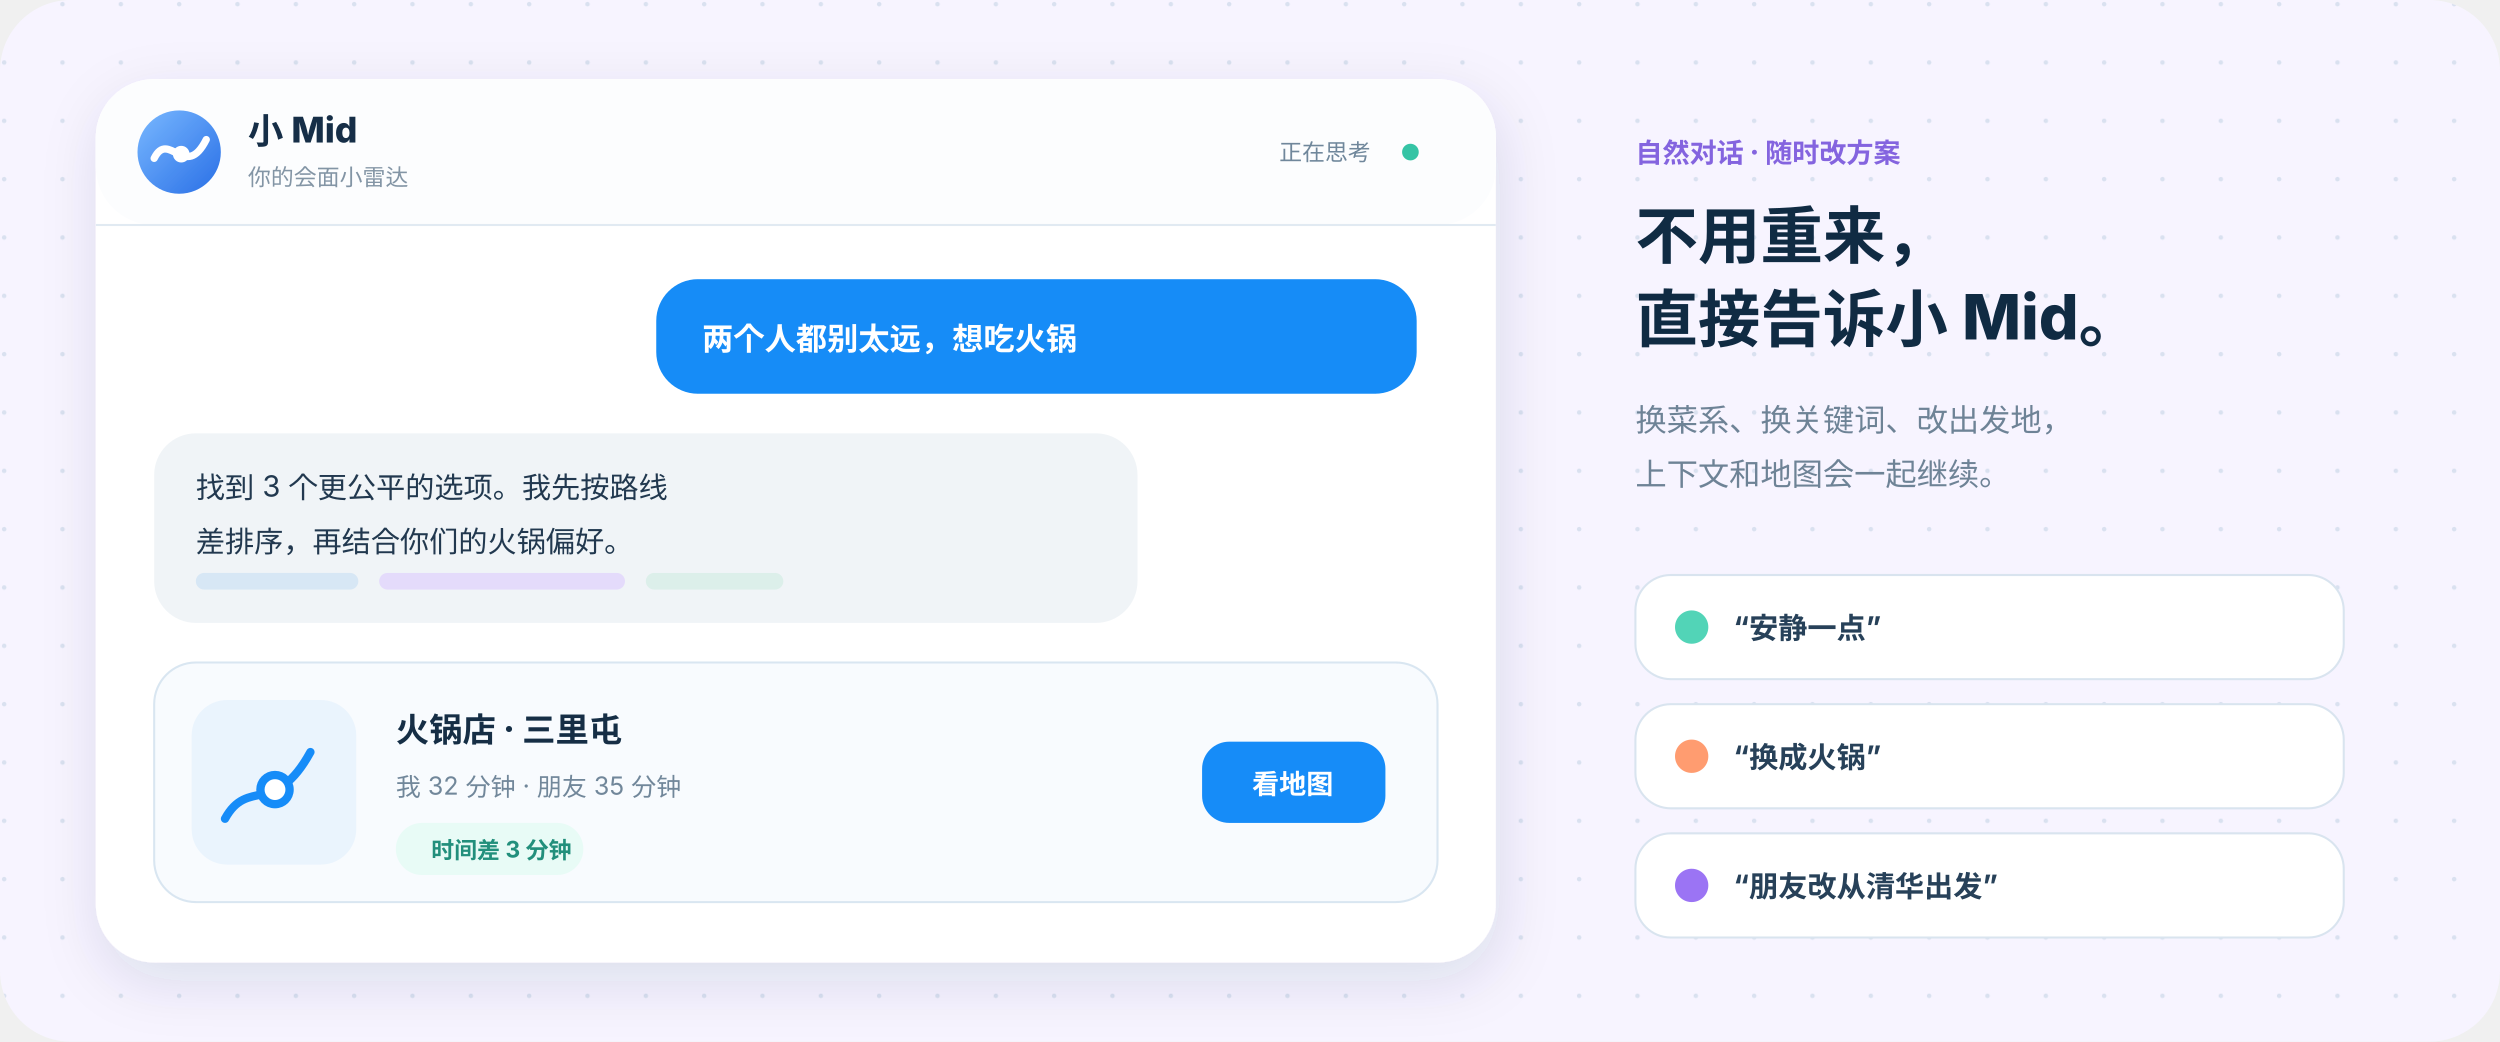
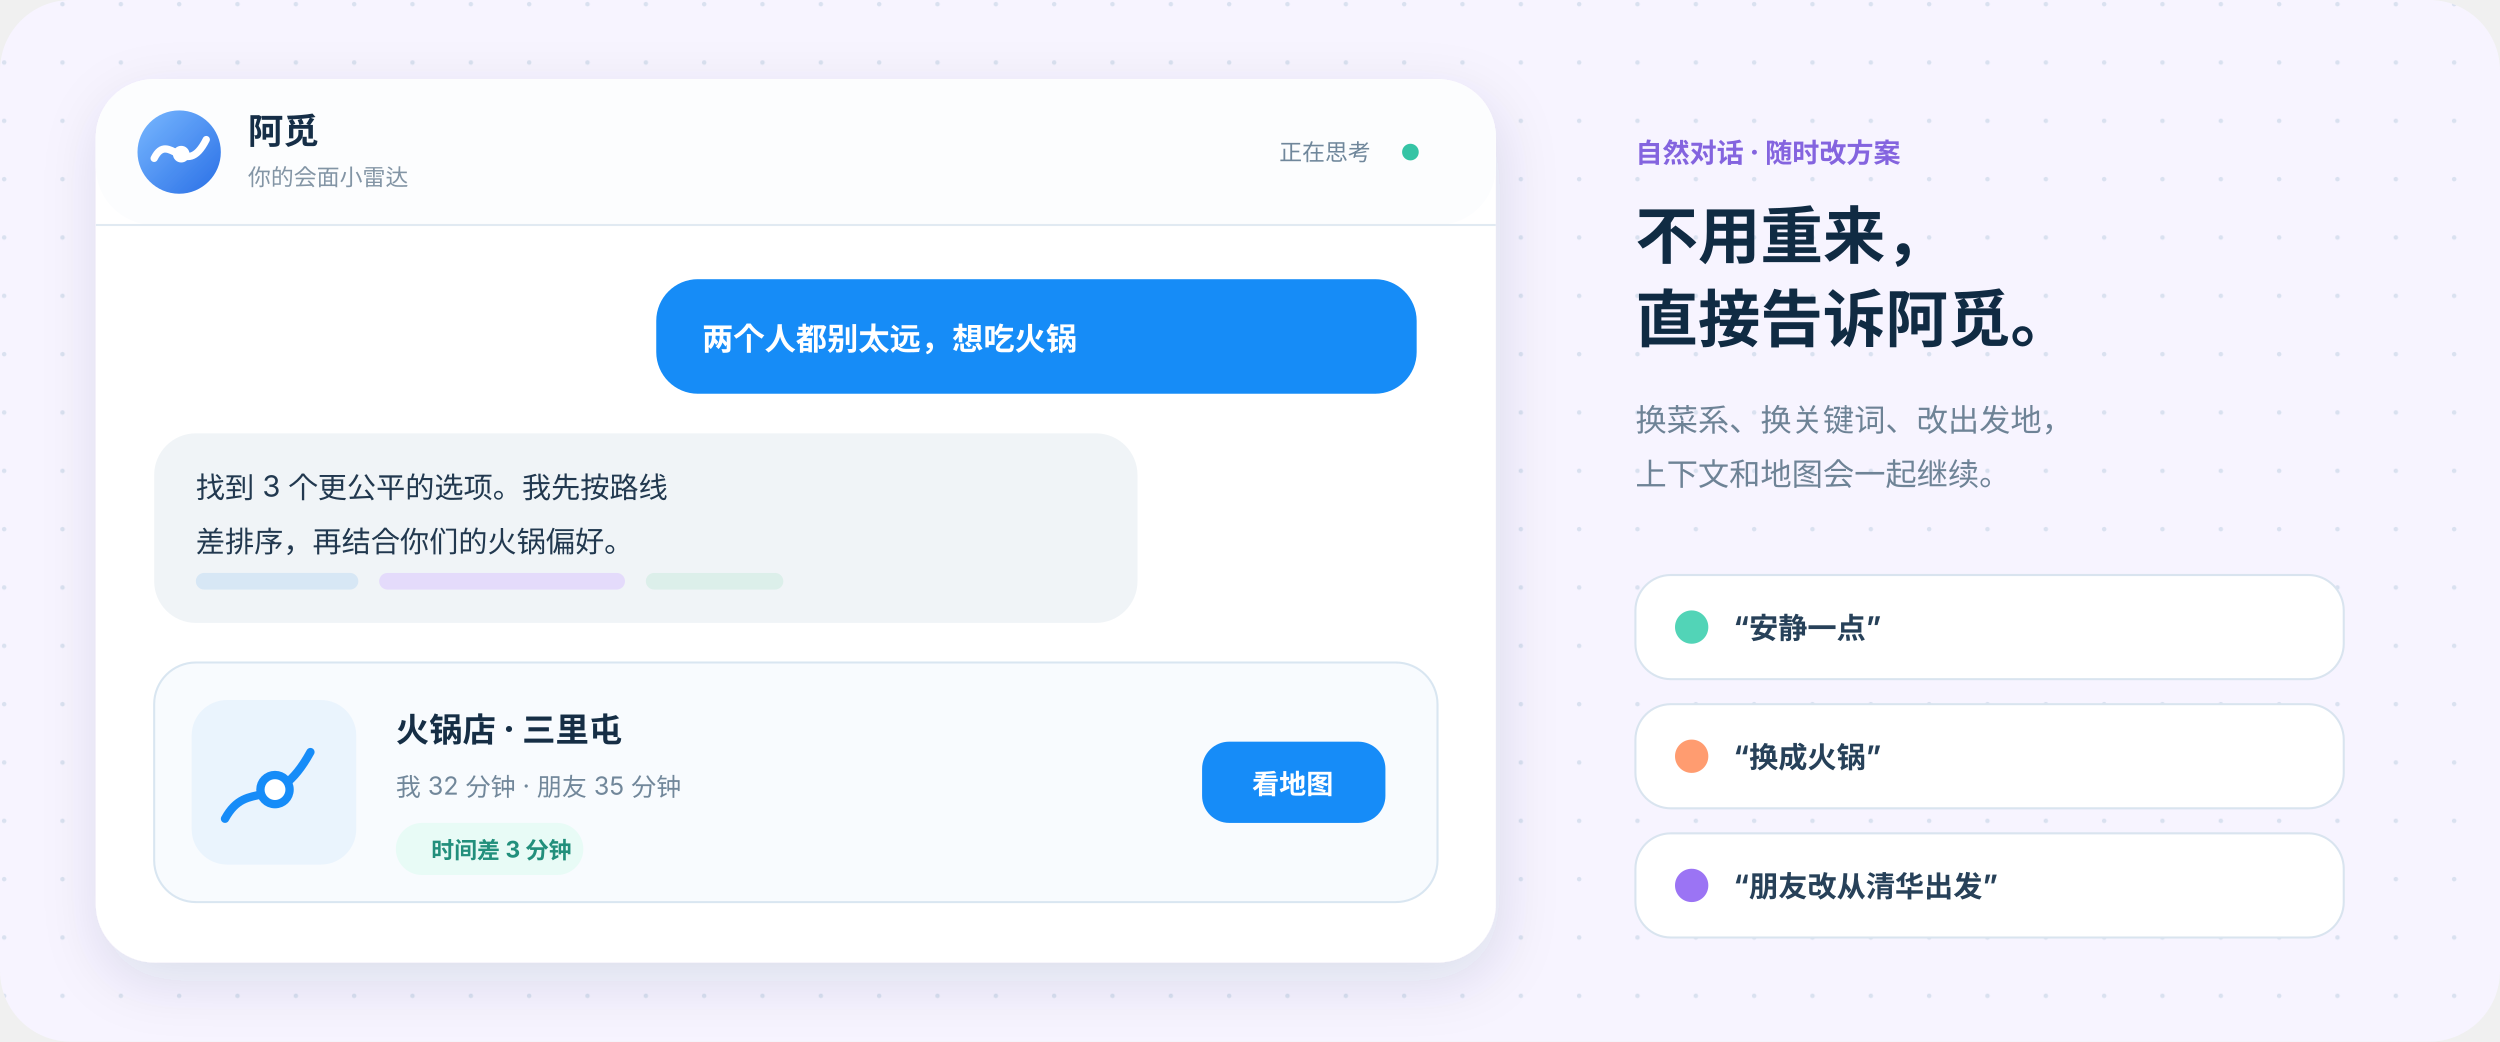
<svg xmlns="http://www.w3.org/2000/svg" width="1200" height="500" viewBox="0 0 1200 500" fill="none" role="img" aria-labelledby="title">
  <defs>
    <linearGradient id="bg" x1="0" y1="0" x2="1200" y2="500">
      <stop stop-color="#F7F4FF" />
      <stop offset=".45" stop-color="#F7FAFD" />
      <stop offset="1" stop-color="#EEF8FF" />
    </linearGradient>
    <linearGradient id="orb" x1="0" y1="0" x2="1" y2="1">
      <stop stop-color="#79B8FF" />
      <stop offset="1" stop-color="#296FE6" />
    </linearGradient>
    <filter id="shadow">
      <feDropShadow dy="9" stdDeviation="14" flood-color="#183B5A" flood-opacity=".12" />
    </filter>
    <pattern id="dots" width="28" height="28" patternUnits="userSpaceOnUse">
      <circle cx="2" cy="2" r="1.1" fill="#AFC5D9" fill-opacity=".4" />
    </pattern>
  </defs>
  <rect width="1200" height="500" rx="34" fill="url(#bg)" />
  <rect width="1200" height="500" rx="34" fill="url(#dots)" />
  <g transform="translate(46 38)" filter="url(#shadow)" font-family="Inter,-apple-system,BlinkMacSystemFont,'PingFang SC',sans-serif">
    <rect width="672" height="424" rx="28" fill="white" />
    <rect width="672" height="70" rx="28" fill="#FCFDFE" />
    <path d="M0 70H672" stroke="#E1EAF2" />
    <circle cx="40" cy="35" r="20" fill="url(#orb)" />
    <path d="M28 38C35 24 43 49 53 29" stroke="white" stroke-width="3.5" stroke-linecap="round" />
    <circle cx="41" cy="36" r="4" fill="white" />
-     <text x="73" y="31" fill="#142E46" font-size="17" font-weight="760">小 Mid</text>
+     <text x="73" y="31" fill="#142E46" font-size="17" font-weight="760">阿觅</text>
    <text x="73" y="51" fill="#8395A5" font-size="11">你的会面小雷达</text>
    <circle cx="631" cy="35" r="4" fill="#35C4A5" />
    <text x="568" y="39" fill="#6F879B" font-size="11">正在思考</text>
    <g transform="translate(269 96)">
      <rect width="365" height="55" rx="20" fill="#158CF7" />
      <text x="22" y="34" fill="white" font-size="15" font-weight="620">两个人都别太远，想吃火锅</text>
    </g>
    <g transform="translate(28 170)">
      <rect width="472" height="91" rx="20" fill="#F0F4F7" />
      <text x="20" y="31" fill="#21394F" font-size="14">找到 3 个更公平的选项。我先按路线</text>
      <text x="20" y="57" fill="#21394F" font-size="14">差排序，再结合你们的火锅偏好。</text>
      <rect x="20" y="67" width="78" height="8" rx="4" fill="#D7E7F5" />
      <rect x="108" y="67" width="118" height="8" rx="4" fill="#E4DBFB" />
      <rect x="236" y="67" width="66" height="8" rx="4" fill="#DCEFEA" />
    </g>
    <g transform="translate(28 280)">
      <rect width="616" height="115" rx="20" fill="#F8FBFE" stroke="#D9E6F1" />
      <rect x="18" y="18" width="79" height="79" rx="17" fill="#EAF4FD" />
      <path d="M34 75C45 55 58 74 75 43" stroke="#188CF8" stroke-width="4" stroke-linecap="round" />
      <circle cx="58" cy="61" r="7" fill="white" stroke="#188CF8" stroke-width="4" />
      <text x="116" y="38" fill="#122D45" font-size="16" font-weight="760">火锅店 · 三里屯</text>
      <text x="116" y="64" fill="#71879A" font-size="12">我 32 分钟 · 朋友 35 分钟</text>
      <rect x="116" y="77" width="90" height="25" rx="12.5" fill="#E8FBF6" />
      <text x="133" y="94" fill="#218F7B" font-size="11" font-weight="650">时间差 3 分钟</text>
      <rect x="503" y="38" width="88" height="39" rx="13" fill="#188CF8" />
      <text x="527" y="63" fill="white" font-size="13" font-weight="700">看地图</text>
    </g>
  </g>
  <g transform="translate(785 60)" font-family="Inter,-apple-system,BlinkMacSystemFont,'PingFang SC',sans-serif">
    <text x="0" y="18" fill="#8464DF" font-size="13" font-weight="760">自然对话 · 随时改方案</text>
    <text x="0" y="64" fill="#102B43" font-size="30" font-weight="780">不用重来，</text>
-     <text x="0" y="104" fill="#102B43" font-size="30" font-weight="780">直接告诉小 Mid。</text>
+     <text x="0" y="104" fill="#102B43" font-size="30" font-weight="780">直接告诉阿觅。</text>
    <text x="0" y="147" fill="#6E8396" font-size="15">换菜系、换关键词、改出发地，</text>
    <text x="0" y="173" fill="#6E8396" font-size="15">上下文和地图会一起继续。</text>
    <g transform="translate(0 216)">
      <rect width="340" height="50" rx="17" fill="white" stroke="#D9E4EF" />
      <circle cx="27" cy="25" r="8" fill="#52D4B7" />
      <text x="47" y="30" fill="#274159" font-size="14" font-weight="650">“安静一点”</text>
    </g>
    <g transform="translate(0 278)">
      <rect width="340" height="50" rx="17" fill="white" stroke="#D9E4EF" />
      <circle cx="27" cy="25" r="8" fill="#FF9C70" />
      <text x="47" y="30" fill="#274159" font-size="14" font-weight="650">“换成火锅”</text>
    </g>
    <g transform="translate(0 340)">
      <rect width="340" height="50" rx="17" fill="white" stroke="#D9E4EF" />
      <circle cx="27" cy="25" r="8" fill="#9B74F4" />
      <text x="47" y="30" fill="#274159" font-size="14" font-weight="650">“朋友改从清华出发”</text>
    </g>
  </g>
</svg>
